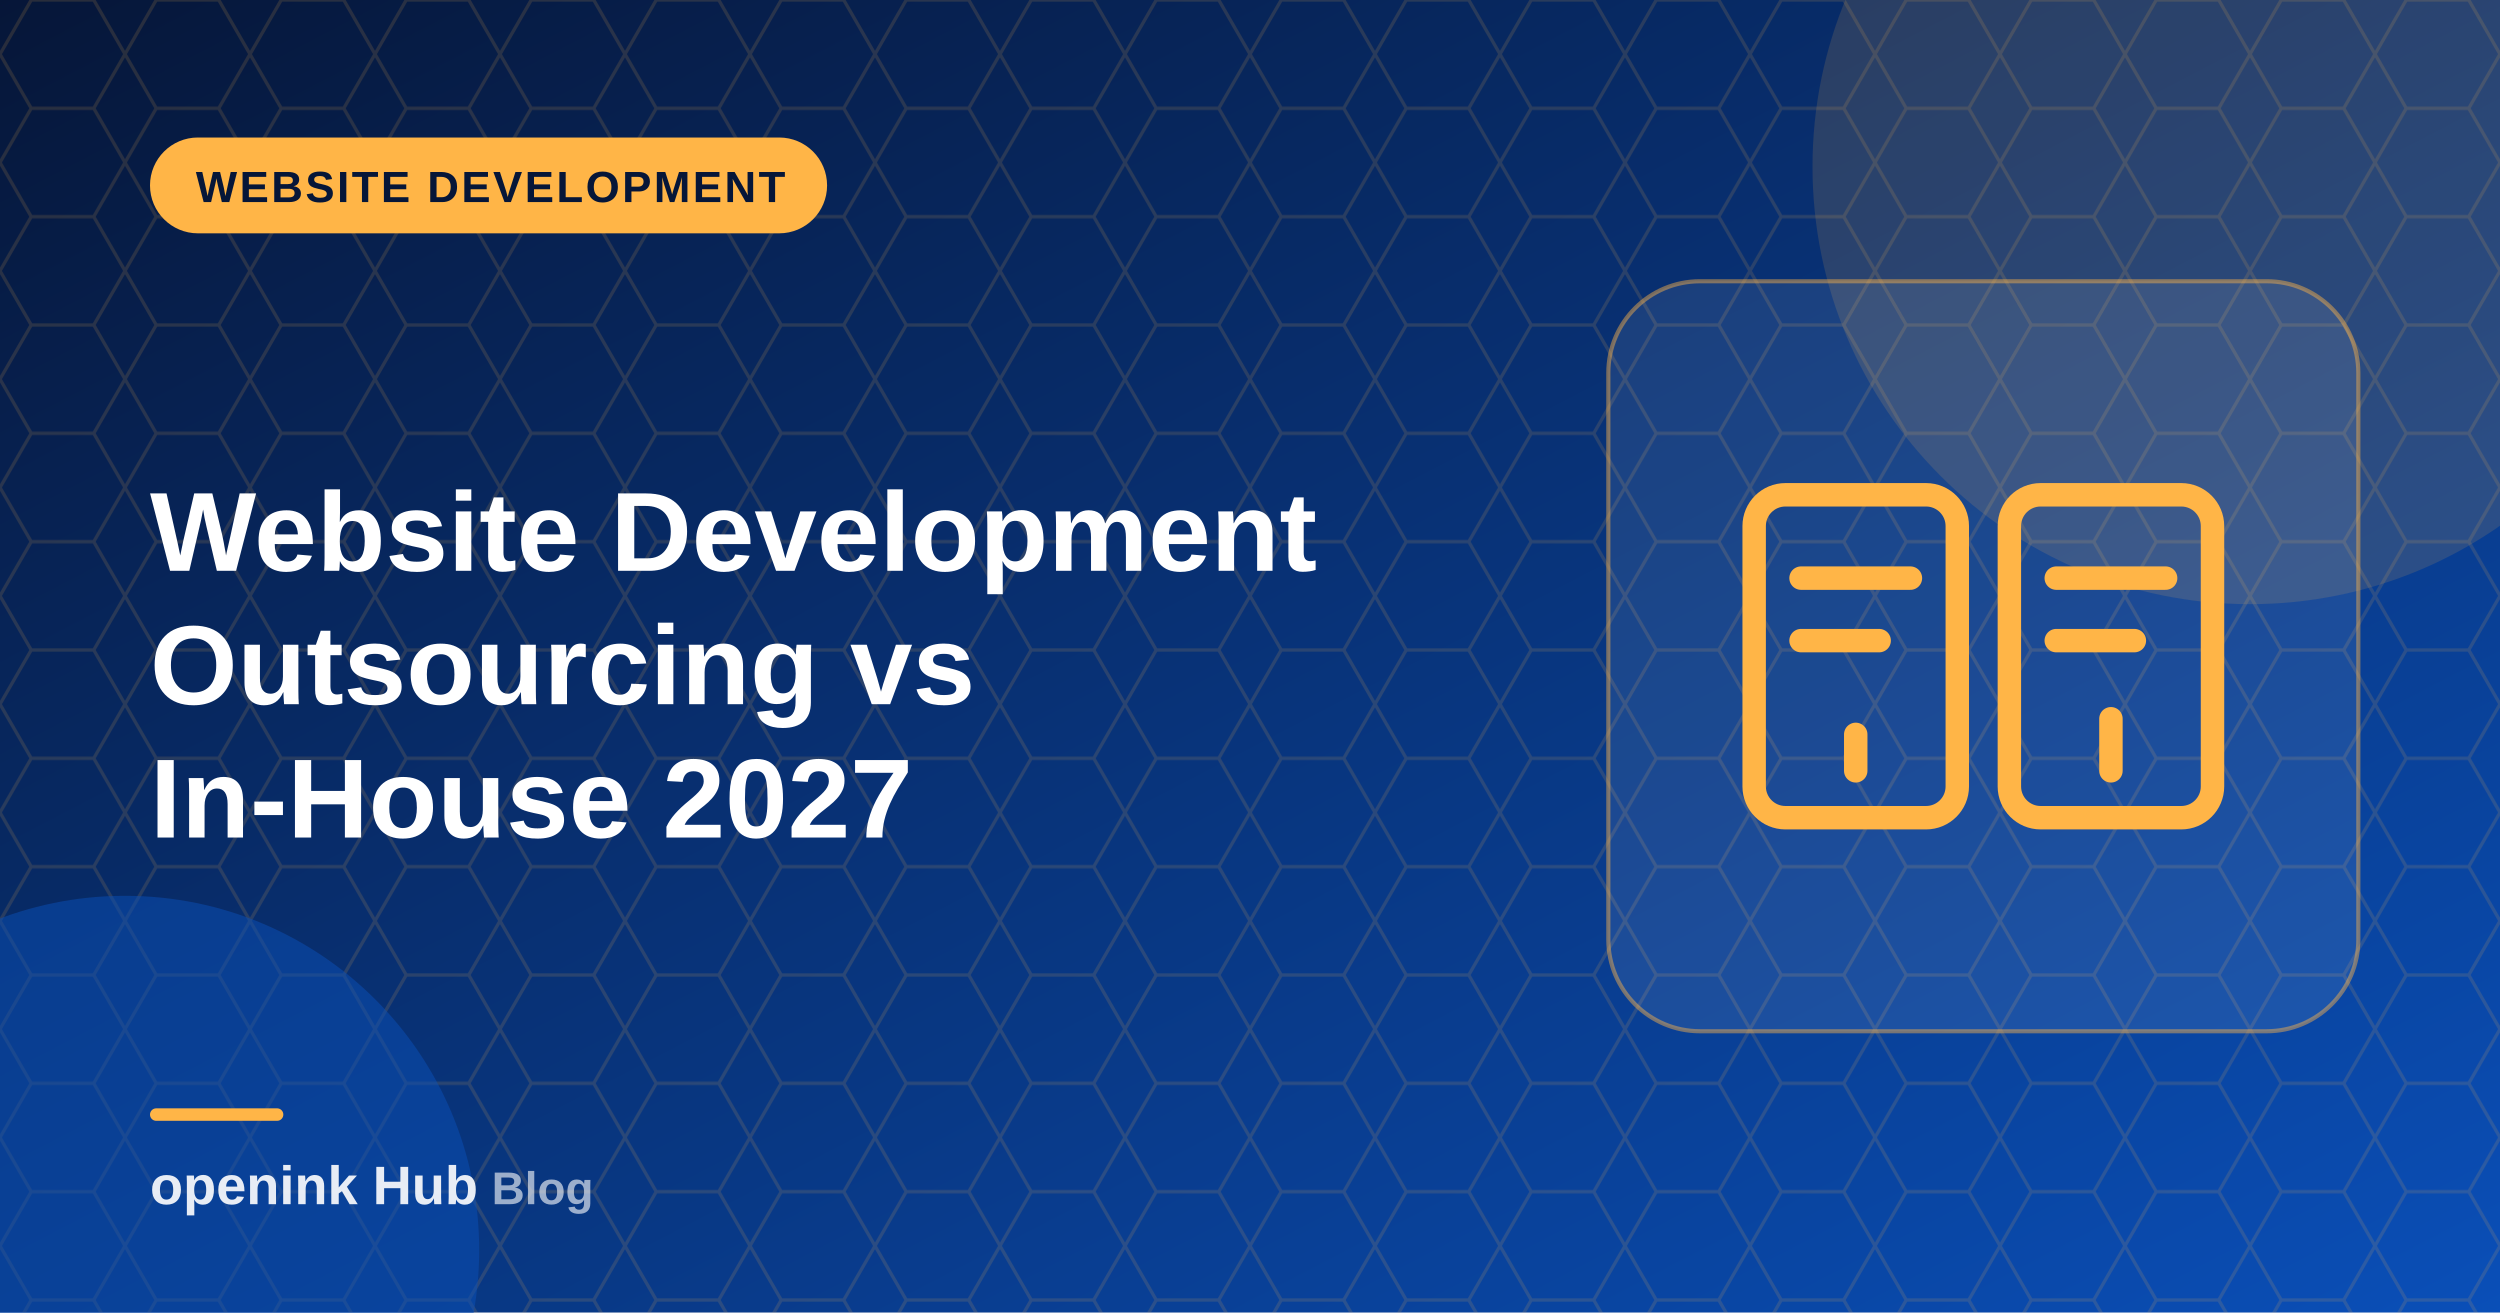
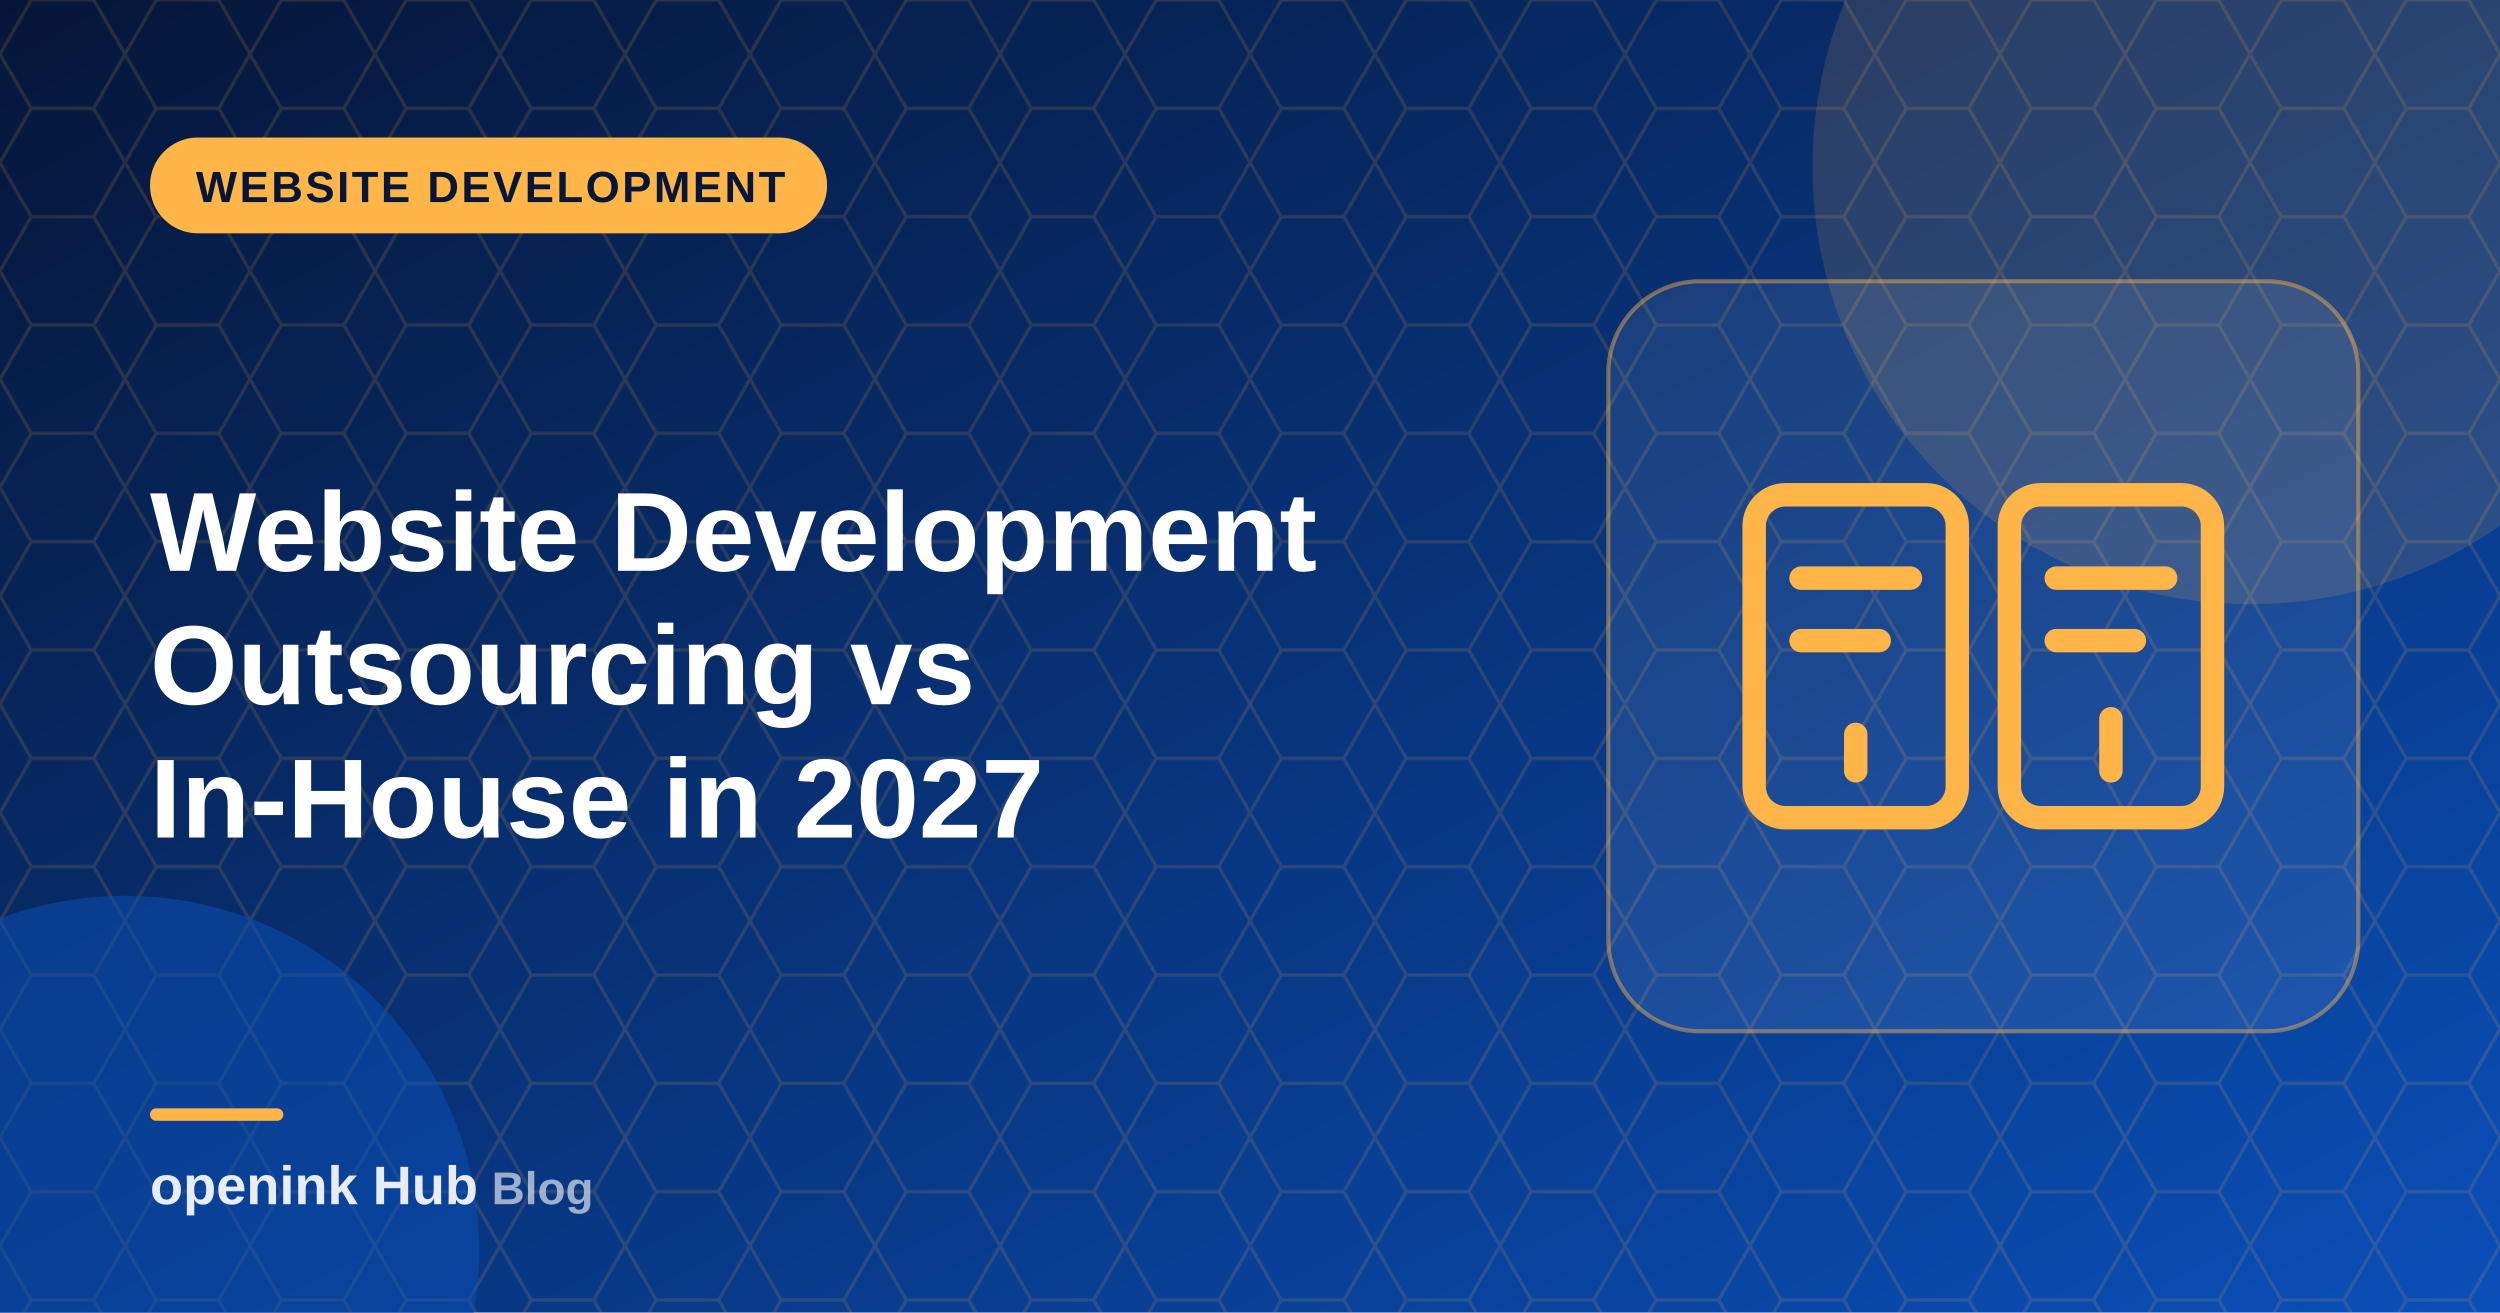
- <svg xmlns="http://www.w3.org/2000/svg" width="1200" height="630" viewBox="0 0 1200 630" role="img" aria-label="Website Development Outsourcing vs In-House 2027">
+ <svg xmlns="http://www.w3.org/2000/svg" width="1200" height="630" viewBox="0 0 1200 630" role="img" aria-label="Website Development Outsourcing vs In-House in 2027">
  <defs>
    <linearGradient id="g" x1="0" y1="0" x2="1" y2="1">
      <stop offset="0" stop-color="#061638" />
      <stop offset="1" stop-color="#0a4fb8" />
    </linearGradient>
    <pattern id="p" width="60" height="52" patternUnits="userSpaceOnUse">
      <path d="M15 0h30l15 26-15 26H15L0 26Z" fill="none" stroke="#ffb547" stroke-width="1.6" />
    </pattern>
    <style>.ic{fill:none;stroke:#ffb547;stroke-width:9;stroke-linecap:round;stroke-linejoin:round}.ic .f{fill:#ffb547;stroke:none}</style>
  </defs>
  <rect width="1200" height="630" fill="url(#g)" />
  <rect width="1200" height="630" fill="url(#p)" opacity=".14" />
  <circle cx="1080" cy="80" r="210" fill="#ffb547" opacity=".14" />
  <circle cx="60" cy="600" r="170" fill="#0a4fb8" opacity=".5" />
  <rect x="772" y="135" width="360" height="360" rx="44" fill="#fff" fill-opacity=".08" stroke="#ffb547" stroke-opacity=".45" stroke-width="2" />
  <g class="ic" transform="translate(827 190) scale(1.25)">
    <rect x="12" y="38" width="78" height="124" rx="12" />
    <rect x="110" y="38" width="78" height="124" rx="12" />
    <path d="M30 70h42M30 94h30M128 70h42M128 94h30M51 130v14M149 124v20" />
  </g>
  <rect x="72" y="66" width="325" height="46" rx="23" fill="#ffb547" />
  <text x="94" y="97" fill="#061638" font-family="Segoe UI,Arial,sans-serif" font-size="21" font-weight="700" letter-spacing="1.2">WEBSITE DEVELOPMENT</text>
  <text x="72" y="274" fill="#fff" font-family="Segoe UI,Arial,sans-serif" font-size="54" font-weight="800">Website Development</text>
  <text x="72" y="338" fill="#fff" font-family="Segoe UI,Arial,sans-serif" font-size="54" font-weight="800">Outsourcing vs</text>
-   <text x="72" y="402" fill="#fff" font-family="Segoe UI,Arial,sans-serif" font-size="54" font-weight="800">In-House 2027</text>
+   <text x="72" y="402" fill="#fff" font-family="Segoe UI,Arial,sans-serif" font-size="54" font-weight="800">In-House in 2027</text>
  <rect x="72" y="532" width="64" height="6" rx="3" fill="#ffb547" />
  <text x="72" y="578" fill="#fff" fill-opacity=".9" font-family="Segoe UI,Arial,sans-serif" font-size="26" font-weight="700">openink Hub</text>
  <text x="236" y="578" fill="#fff" fill-opacity=".6" font-family="Segoe UI,Arial,sans-serif" font-size="22" font-weight="600">Blog</text>
</svg>
